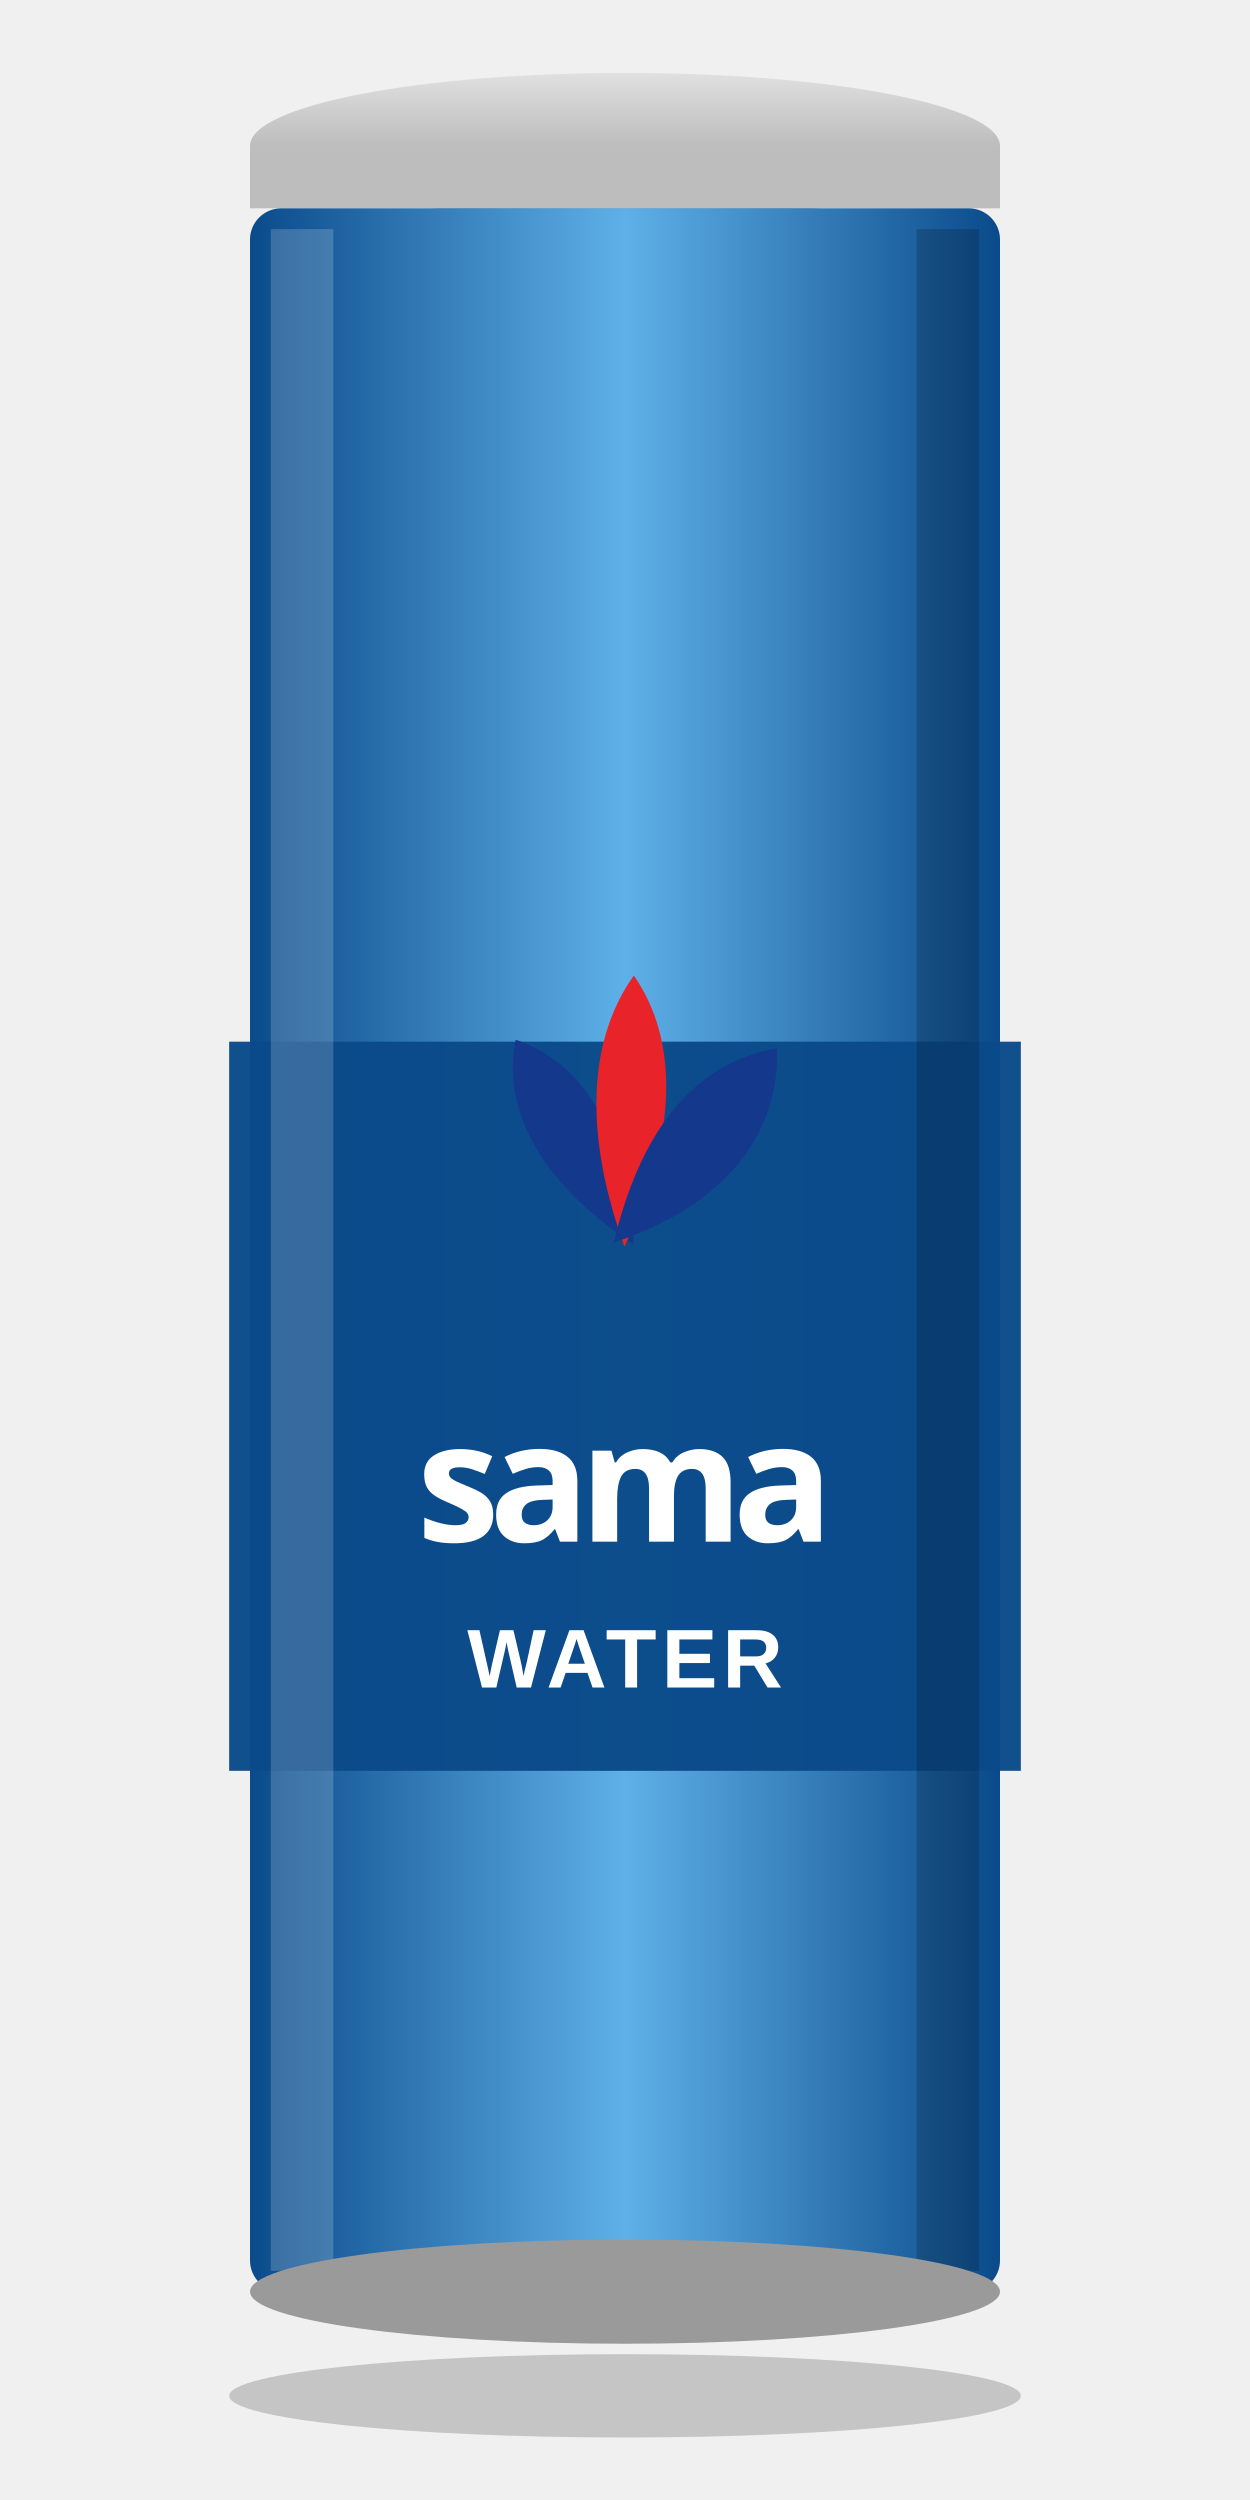
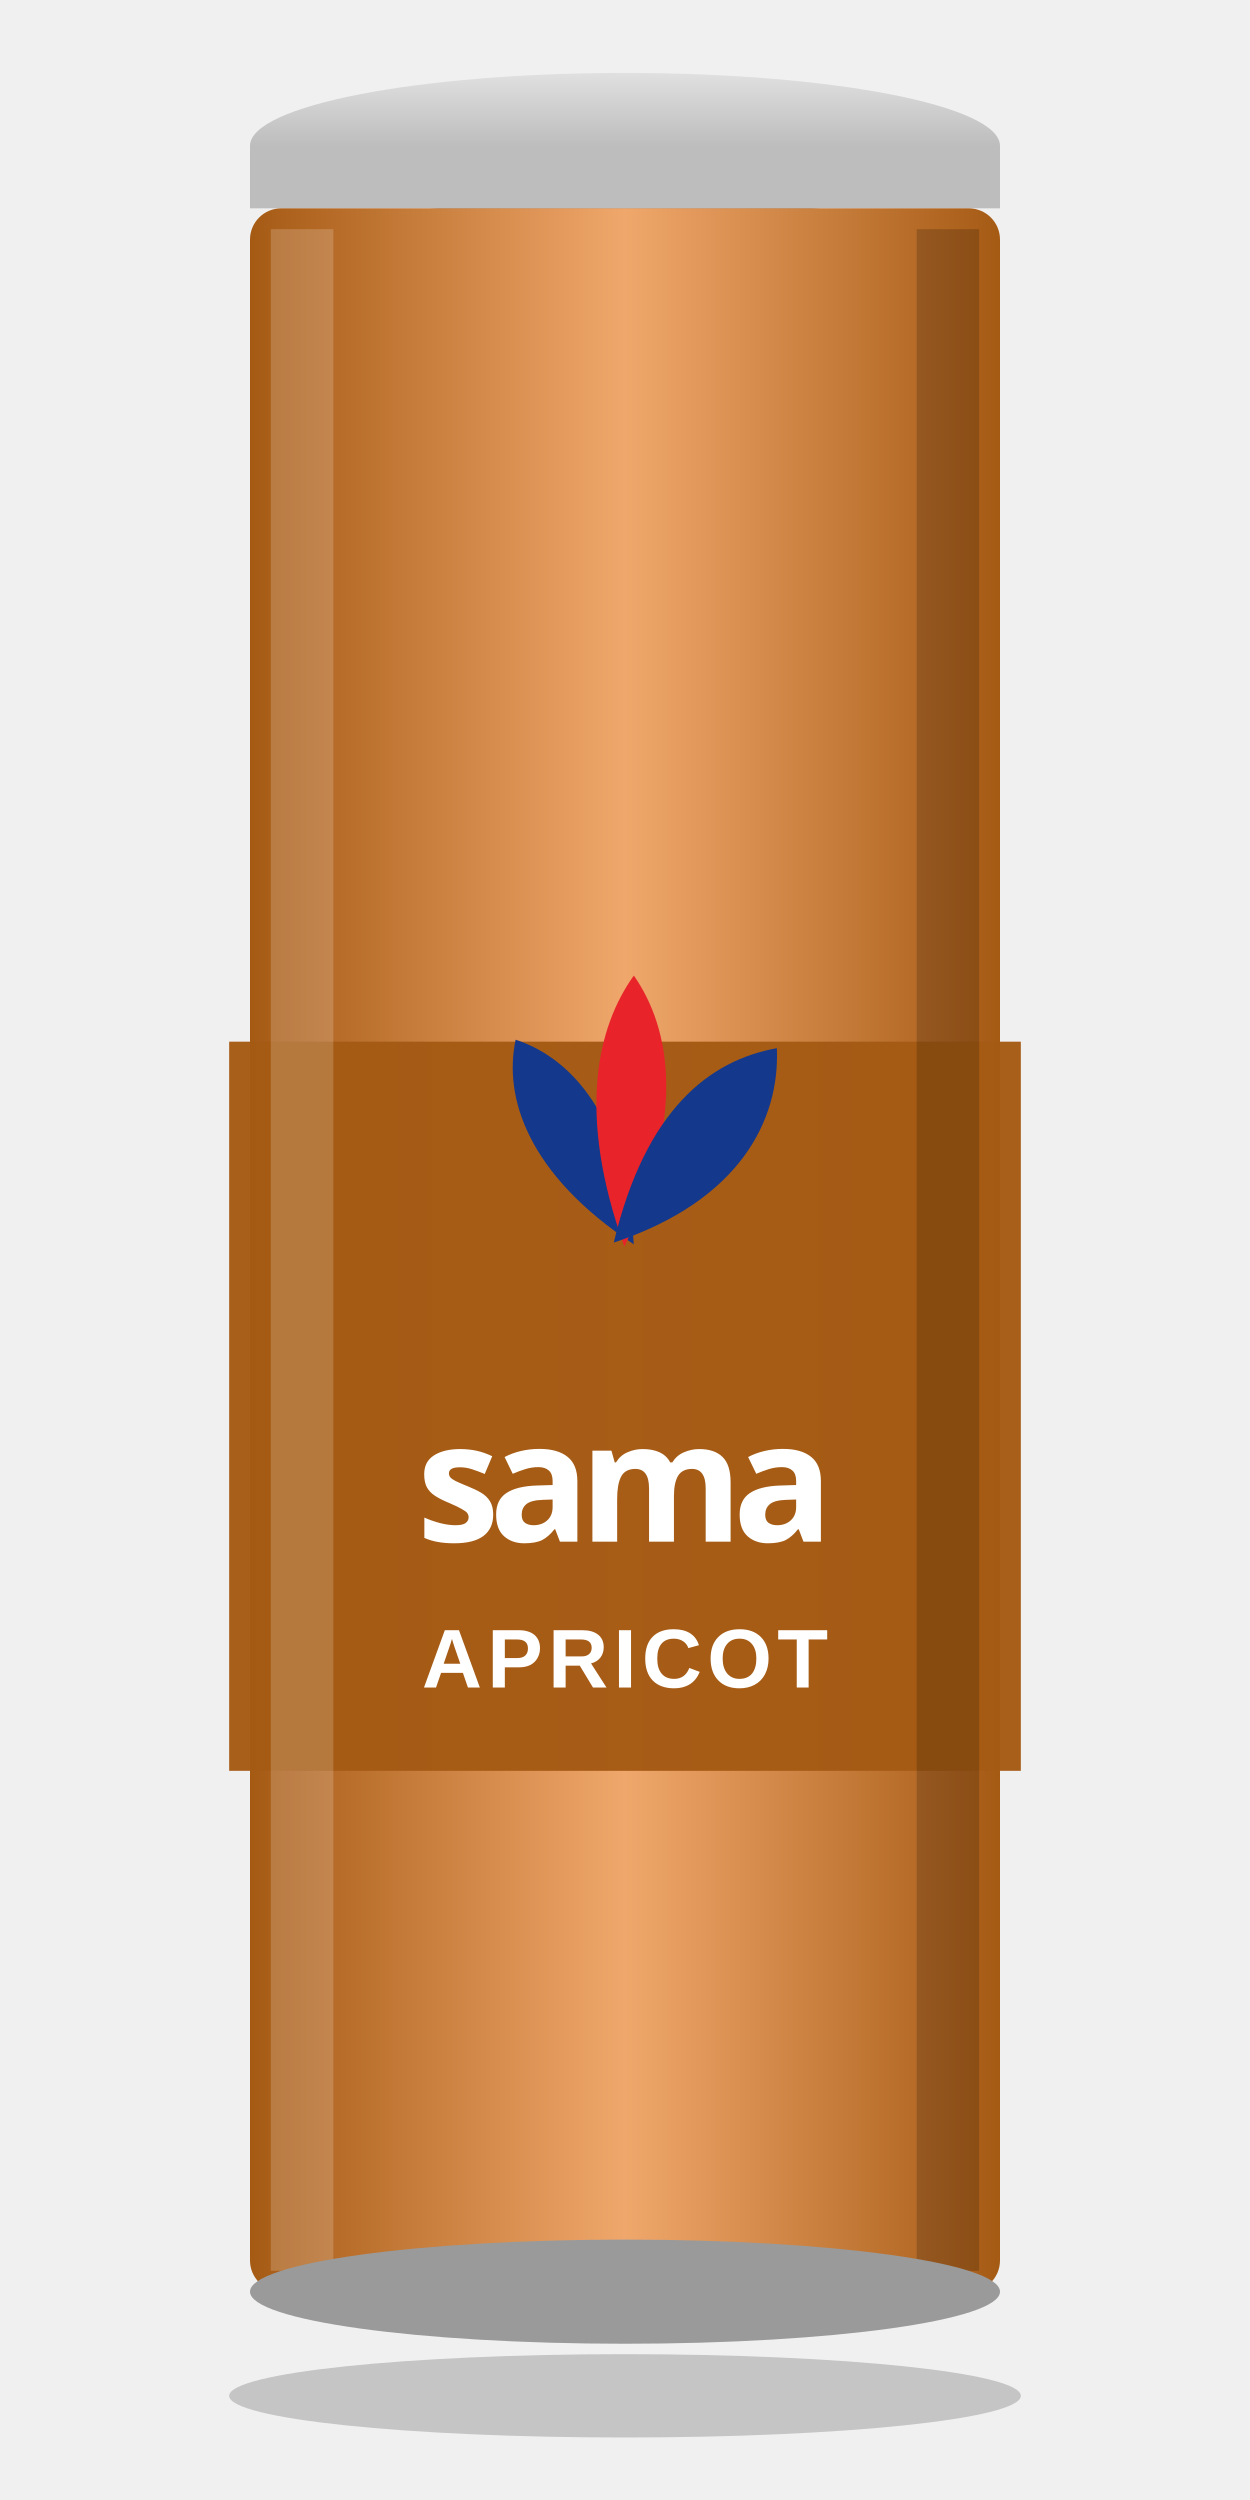
- <svg xmlns="http://www.w3.org/2000/svg" viewBox="0 0 120 240" role="img" aria-label="WATER">
+ <svg xmlns="http://www.w3.org/2000/svg" viewBox="0 0 120 240" role="img" aria-label="APRICOT">
  <defs>
    <linearGradient id="body" x1="0" x2="1" y1="0" y2="0">
-       <stop offset="0" stop-color="#0a4a8a" />
-       <stop offset="0.5" stop-color="#5fb0e8" />
-       <stop offset="1" stop-color="#0a4a8a" />
+       <stop offset="0" stop-color="#a55a14" />
+       <stop offset="0.5" stop-color="#f0a76b" />
+       <stop offset="1" stop-color="#a55a14" />
    </linearGradient>
    <linearGradient id="top" x1="0" x2="0" y1="0" y2="1">
      <stop offset="0" stop-color="#e0e0e0" />
      <stop offset="1" stop-color="#9a9a9a" />
    </linearGradient>
  </defs>
  <ellipse cx="60" cy="230" rx="38" ry="4" fill="#000" opacity="0.18" />
  <ellipse cx="60" cy="14" rx="36" ry="7" fill="url(#top)" />
  <rect x="24" y="14" width="72" height="6" fill="#bdbdbd" />
  <rect x="24" y="20" width="72" height="200" rx="3" fill="url(#body)" />
-   <rect x="22" y="100" width="76" height="70" fill="#0a4a8a" opacity="0.97" />
+   <rect x="22" y="100" width="76" height="70" fill="#a55a14" opacity="0.97" />
  <rect x="26" y="22" width="6" height="196" fill="#ffffff" opacity="0.18" />
  <rect x="88" y="22" width="6" height="196" fill="#000000" opacity="0.18" />
  <g transform="translate(60,118)">
    <path transform="rotate(-30) scale(0.42)" d="M0,4 C-13,-22 -9,-40 0,-50 C9,-40 13,-22 0,4 Z" fill="#13388c" />
    <path transform="rotate(2) scale(0.42)" d="M0,4 C-12,-26 -8,-46 0,-58 C9,-46 13,-26 0,4 Z" fill="#e8232a" />
    <path transform="rotate(40) scale(0.42)" d="M0,4 C-14,-24 -10,-42 0,-54 C11,-42 16,-22 0,4 Z" fill="#13388c" />
  </g>
  <text x="60" y="148" text-anchor="middle" font-family="Verdana, Tahoma, sans-serif" font-size="16" font-weight="800" fill="#ffffff" letter-spacing="-1">sama</text>
-   <text x="60" y="162" text-anchor="middle" font-family="Arial, sans-serif" font-size="8" font-weight="700" fill="#ffffff" letter-spacing="0.5">WATER</text>
+   <text x="60" y="162" text-anchor="middle" font-family="Arial, sans-serif" font-size="8" font-weight="700" fill="#ffffff" letter-spacing="0.5">APRICOT</text>
  <ellipse cx="60" cy="220" rx="36" ry="5" fill="#9a9a9a" />
</svg>
